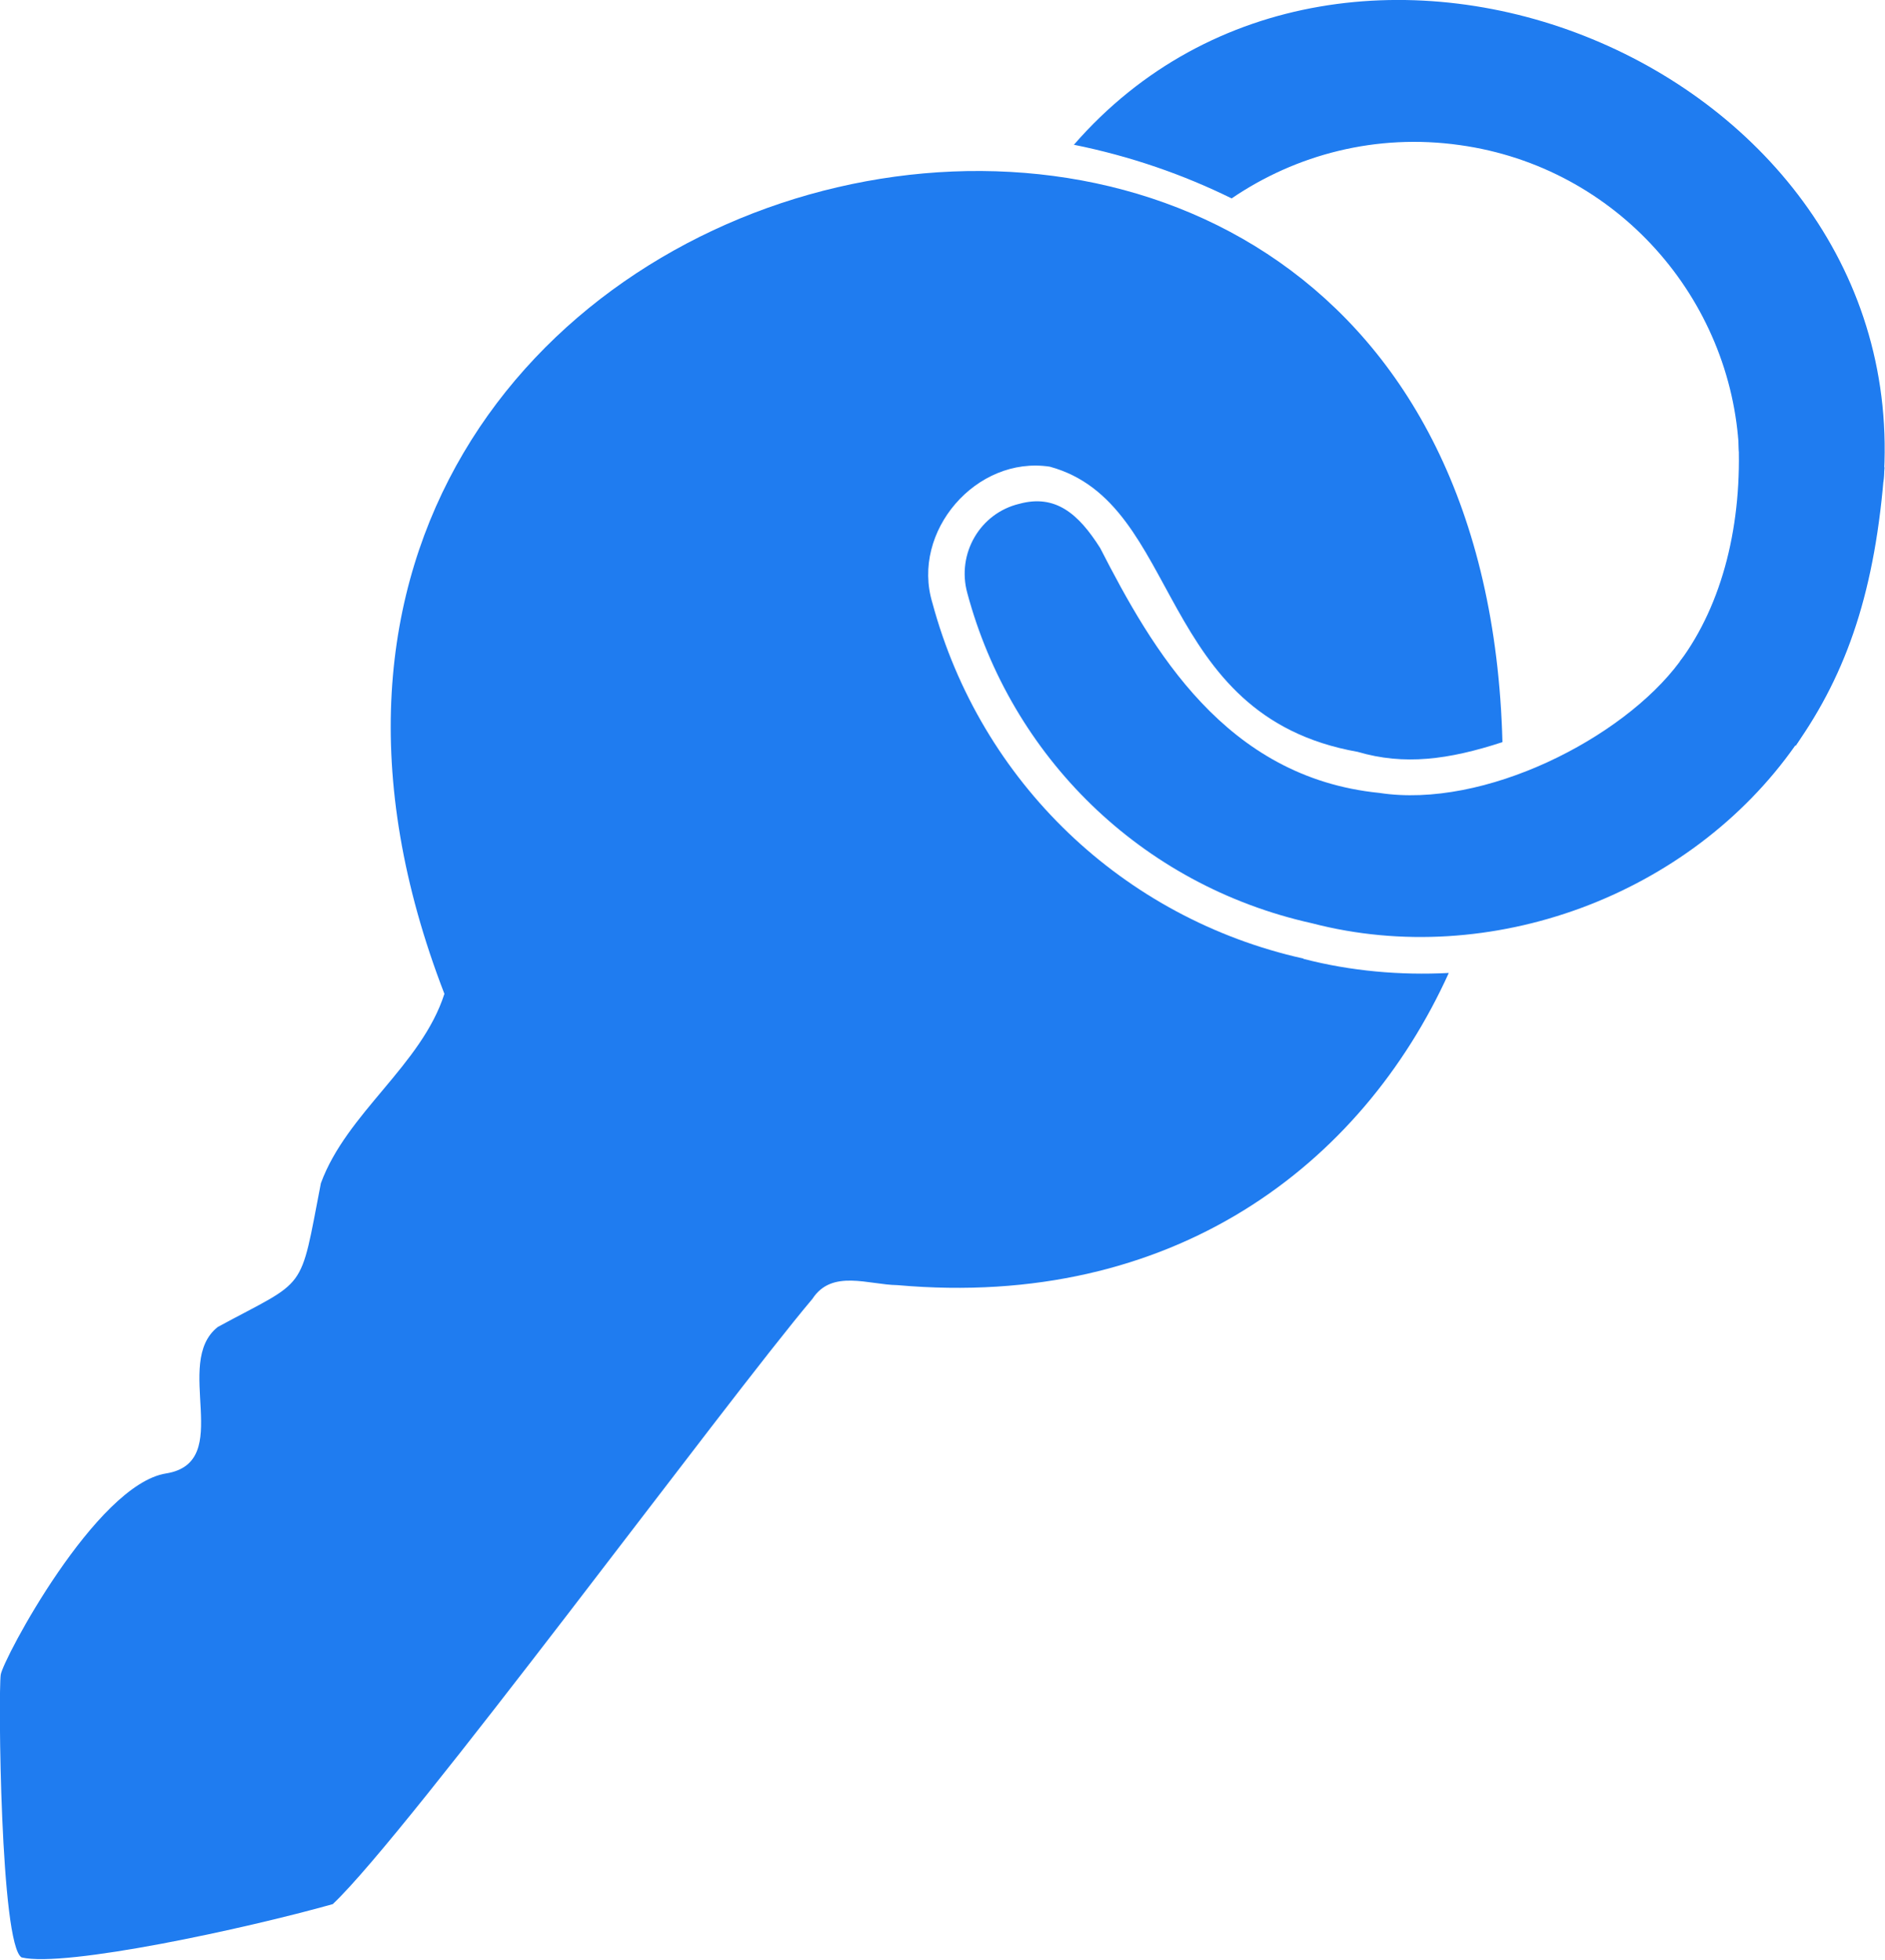
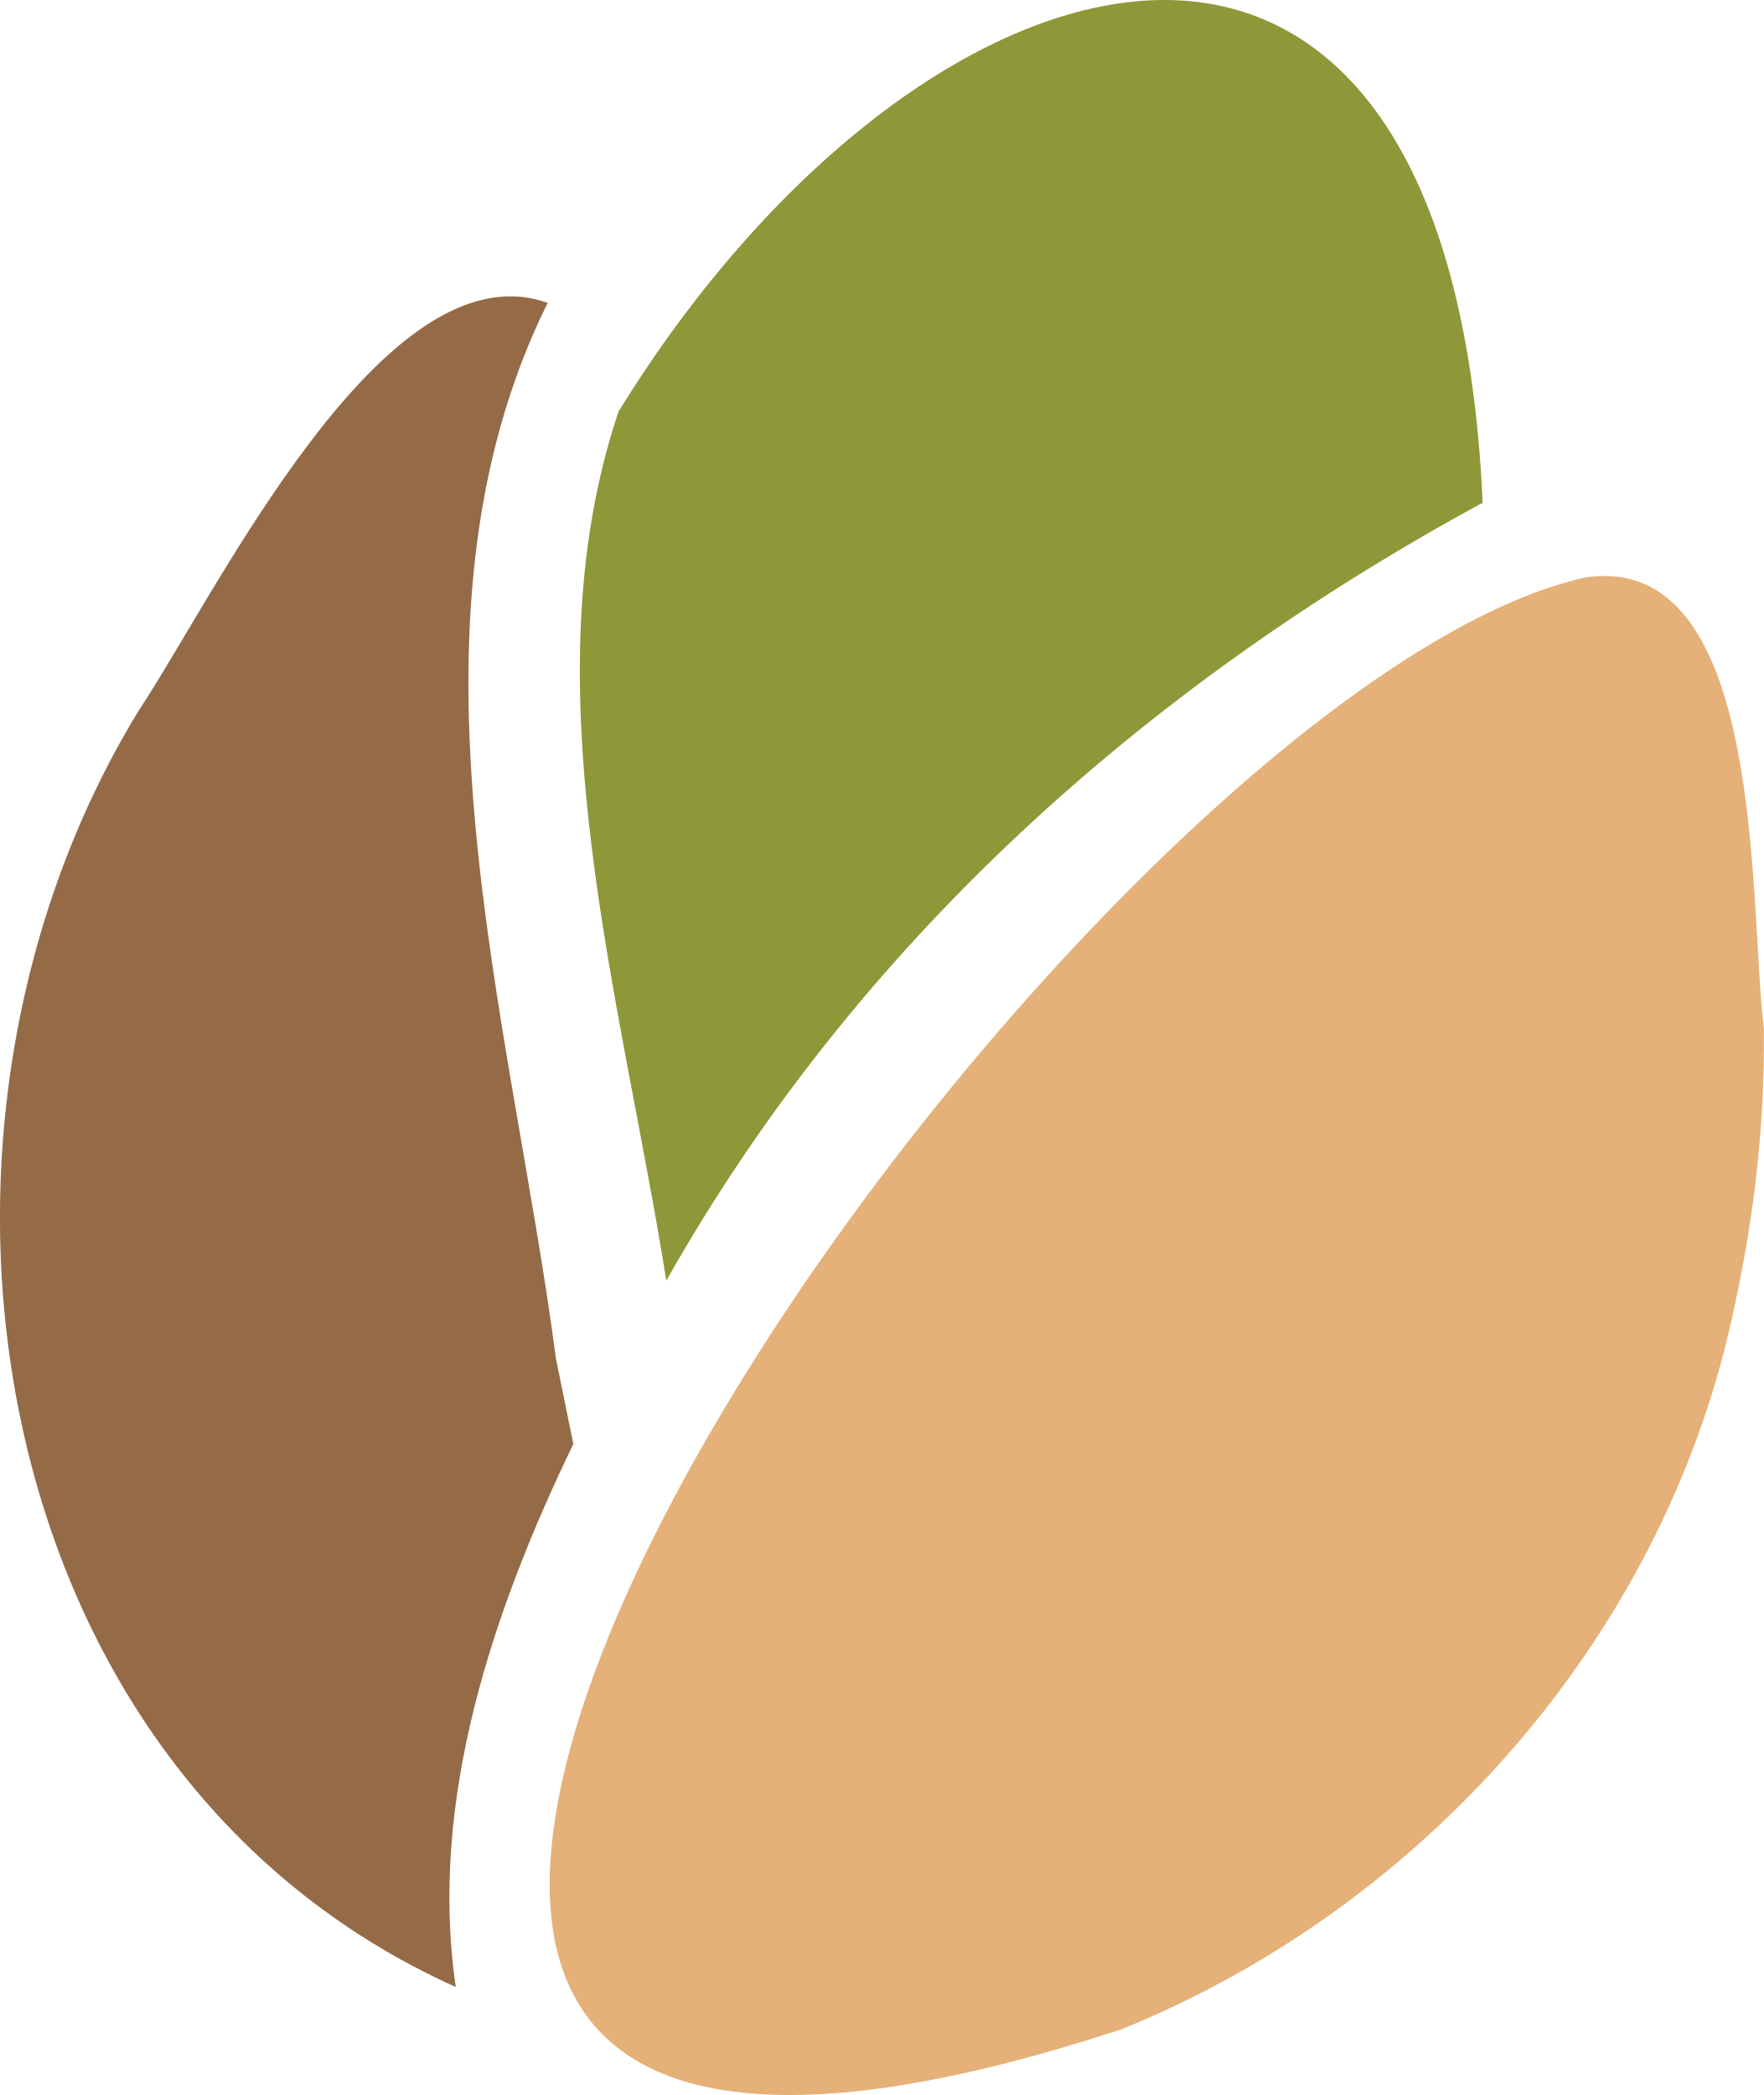
- <svg xmlns="http://www.w3.org/2000/svg" viewBox="0 0 523.4 544.1">
-   <g fill="#1f7cf0">
-     <path d="M405.4,40.3C449,46.4 480.9,82.9 482.9,125.3C496.2,127.9 509.8,130.9 523,133.8C531.6,17.7 373.8,-46.7 298.2,40.2C314,43.4 328.6,48.5 342,55.1C359.9,42.9 382.2,37 405.4,40.3Z" />
-     <path d="M361.9,266.2C311.8,255 272.3,217.2 258.9,167.4C252.9,147.6 271.1,126.5 291.5,129.6C328.5,139.7 320.5,198.8 377,208.8C389.9,212.6 402.2,211 417.2,206.1C410.4,-54.8 29.4,32.8 123.4,276C117,295.9 96.3,309 89.1,328.6C83.1,359.5 85.6,354.9 60.5,368.5C47.7,378.5 65.4,406.1 46.1,409.2C26.6,412.3 0.8,460.9 0.2,465.1C-0.5,470.3 0.1,540.1 6,543.6C18,546.5 68.3,535.6 92.4,528.8C113.5,508.9 201.2,389.6 225.6,360.7C231,352.4 241.2,356.8 249.2,356.9C325.7,363.7 378.1,323.6 402.3,270.2C388.9,270.9 375.1,269.7 362,266.3Z" />
-     <path d="M523.3,129.8C520.8,163.7 513,186.7 498.6,207.1L466.4,183.8C478.4,167.7 483.9,145.3 482.7,121.2Z" />
-     <path d="M498.6,207.1C513.7,185.7 482.4,162.3 466.4,183.8C450.6,205.1 412.1,224.7 383,220.2C340.2,215.9 319.9,180.3 305.5,152.2C299.5,142.7 293.1,137.2 283.1,139.9C272.1,142.5 265.6,153.8 268.6,164.7C280.7,209.9 316.6,245.8 364.3,256.4C413.8,269.3 469.3,248.7 498.6,206.9Z" />
+ <svg xmlns="http://www.w3.org/2000/svg" id="Layer_2" data-name="Layer 2" viewBox="0 0 262.07 311.26">
+   <defs>
+     <style>
+       .cls-1 {
+         fill: #8e9838;
+       }
+ 
+       .cls-2 {
+         fill: #956a47;
+       }
+ 
+       .cls-3 {
+         fill: #e5b178;
+       }
+     </style>
+   </defs>
+   <g id="Layer_1-2" data-name="Layer 1">
+     <g id="kojlBJ.tif">
+       <g>
+         <path class="cls-3" d="M166.72,301.46c-191.45,63.02-11.04-197.77,68.73-215.65,27.11-4.15,24.34,48.9,26.61,67,.17,14.74-1.54,28.75-4.76,43.15C246.81,243.37,211.51,283.29,166.72,301.46Z" />
+         <path class="cls-1" d="M98.99,190.28c-6.59-41.74-20.77-88.47-7.1-129.12,44.38-72.13,123.56-95.35,128.39,13.54C170.16,101.86,127.19,140.29,98.99,190.28Z" />
+         <path class="cls-2" d="M67.72,295.22C-3.06,263.39-17.65,168.05,20.63,105.54c11.63-17.54,36.47-69.19,60.74-60.54-23.72,47.86-5.36,106.51,1.22,156.81,0,0,2.59,12.73,2.59,12.73C73.26,239.23,63.63,267.51,67.72,295.22Z" />
+       </g>
+     </g>
  </g>
</svg>
